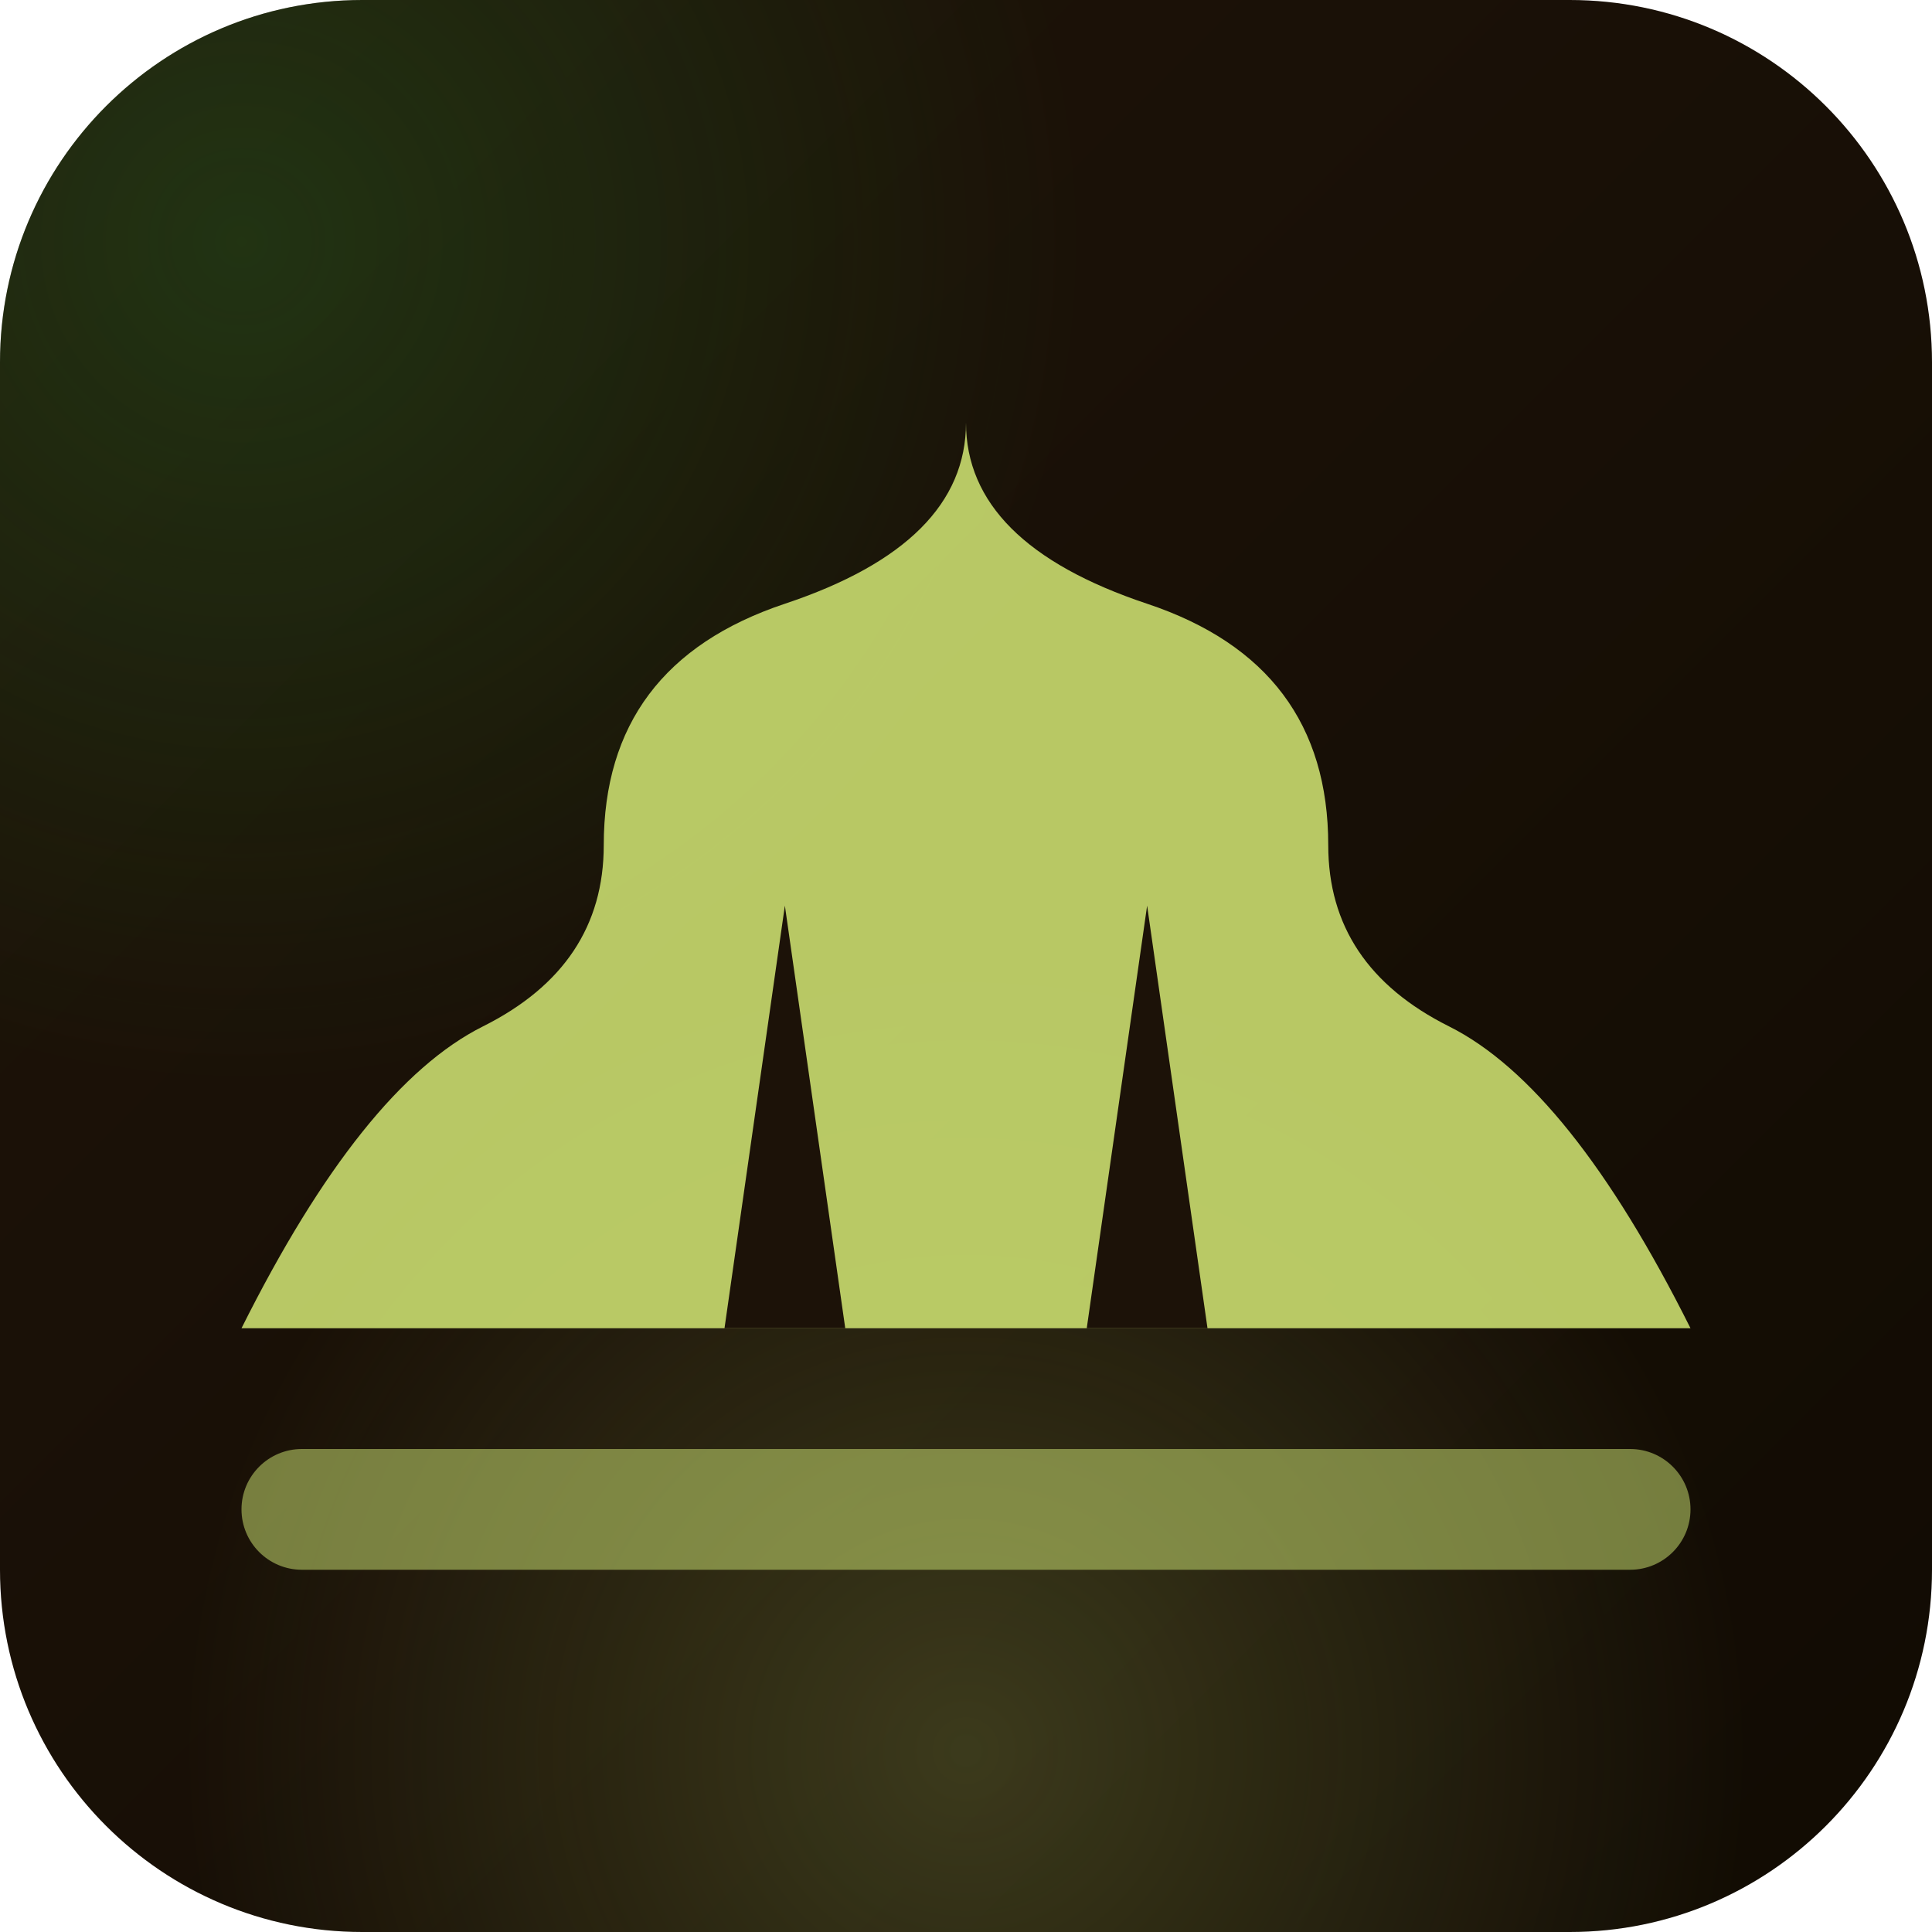
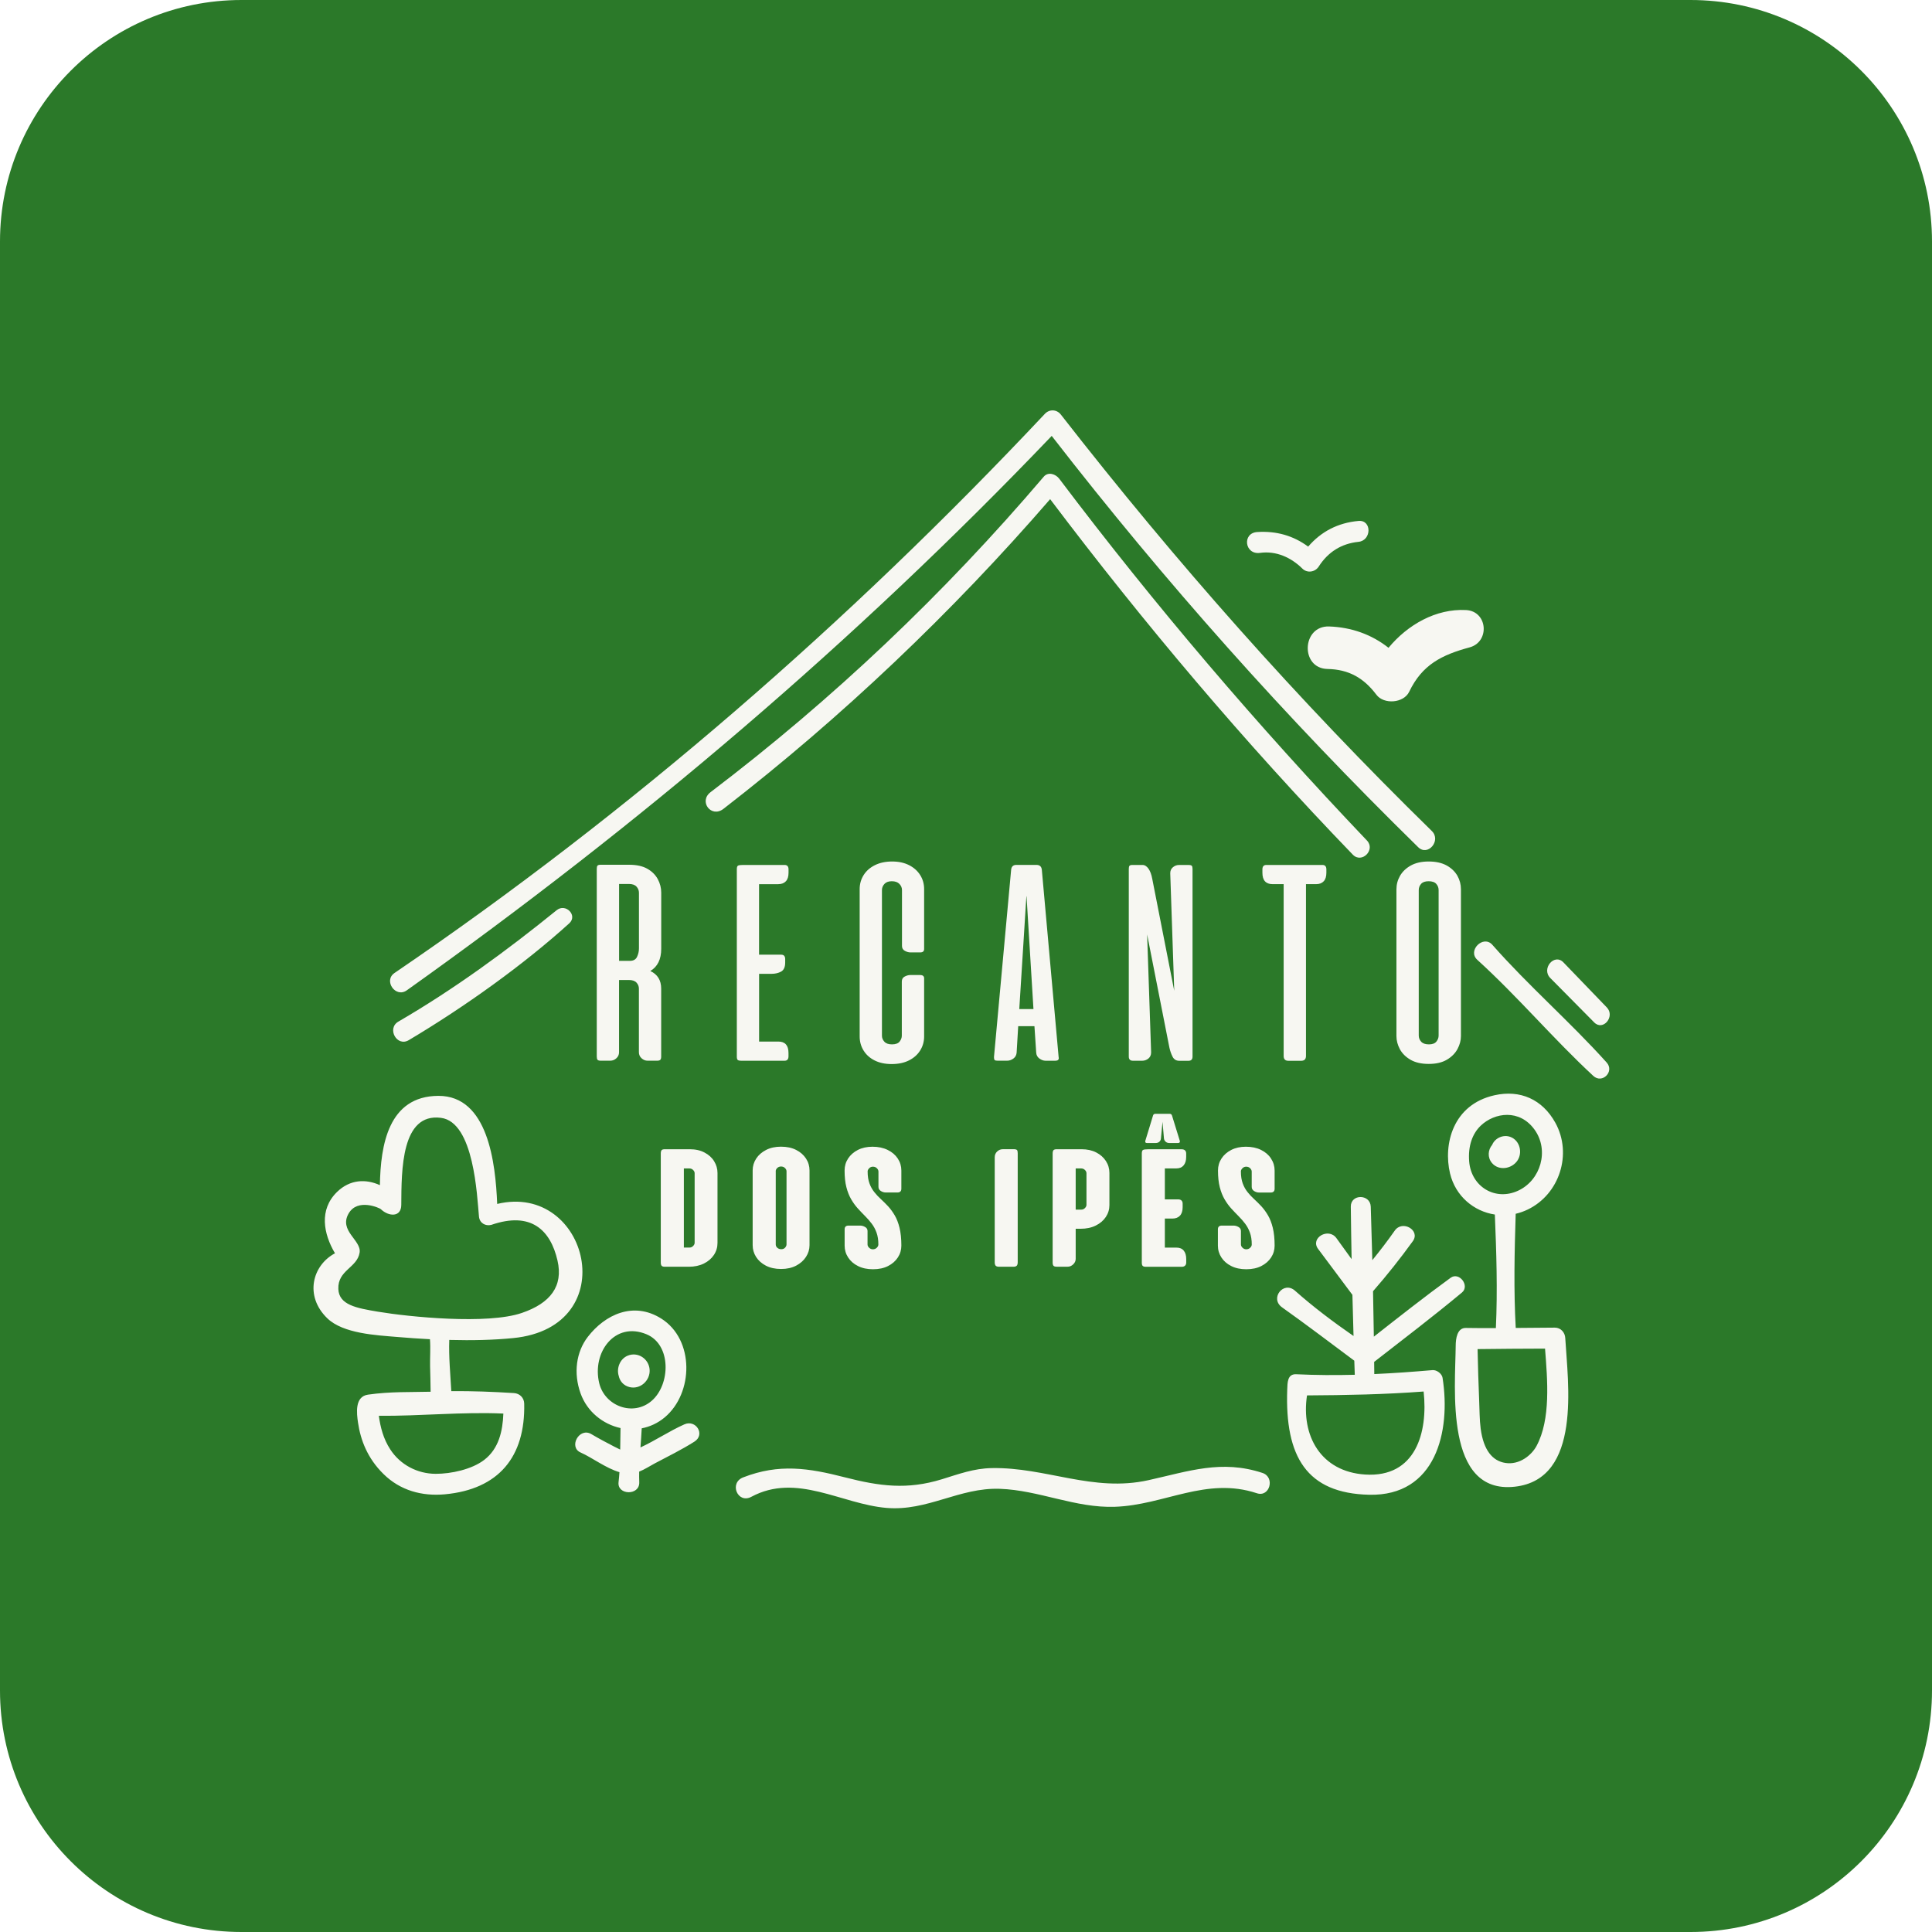
- <svg xmlns="http://www.w3.org/2000/svg" viewBox="0 0 32 32" width="32" height="32">
-   <defs>
-     <linearGradient id="bg" x1="0" y1="0" x2="32" y2="32" gradientUnits="userSpaceOnUse">
-       <stop offset="0%" stop-color="#1F1409" />
-       <stop offset="100%" stop-color="#110B03" />
-     </linearGradient>
-     <radialGradient id="gg" cx="4" cy="4" r="14" gradientUnits="userSpaceOnUse">
-       <stop offset="0%" stop-color="#2B7929" stop-opacity="0.32" />
-       <stop offset="100%" stop-color="#2B7929" stop-opacity="0" />
-     </radialGradient>
-     <radialGradient id="ga" cx="16" cy="29" r="13" gradientUnits="userSpaceOnUse">
-       <stop offset="0%" stop-color="#C5D86D" stop-opacity="0.22" />
-       <stop offset="100%" stop-color="#C5D86D" stop-opacity="0" />
-     </radialGradient>
-   </defs>
-   <rect width="32" height="32" rx="6" fill="url(#bg)" />
-   <rect width="32" height="32" rx="6" fill="url(#gg)" />
-   <rect width="32" height="32" rx="6" fill="url(#ga)" />
-   <path d="     M 4 22     Q 6 18  8 17     Q 10 16  10 14     Q 10 11  13 10     Q 16 9   16 7     Q 16 9   19 10     Q 22 11  22 14     Q 22 16  24 17     Q 26 18  28 22     Z   " fill="#C5D86D" opacity="0.92" />
-   <polygon points="12,22 13,15 14,22" fill="#1C1208" />
-   <polygon points="18,22 19,15 20,22" fill="#1C1208" />
-   <rect x="4" y="24" width="24" height="2" rx="1" fill="#C5D86D" opacity="0.55" />
+ <svg xmlns="http://www.w3.org/2000/svg" width="32" height="32" viewBox="0 0 32 32">
+   <rect width="32" height="32" rx="4" fill="#2B7929" />
+   <svg x="2" y="6" width="28" height="20" viewBox="0 0 3779 2645">
+     <g>
+       <g transform="translate(1324.68, 1496.616)">
+ 	</g>
+     </g>
+     <path fill="#F7F7F2" d="M639.4,1376.9C1159,1007.3,1640.5,598.5,2081.1,137.5c254.1,327.7,522.8,628.9,819.2,919.4  c21.8,21.4,52.2-15,30.5-36.2c-300-293.6-571.2-599.8-829.2-930.8c-9.3-12-25.7-12.6-36-1.5C1628.2,553.7,1140.3,978.7,612,1338.1  C586.7,1355.3,614.4,1394.7,639.4,1376.9z M2697.6,658.5c47.6,1,80.9,19.9,109.4,57.7c16.7,22.1,60.9,18.9,73.2-6.7  c29.1-60.8,73.1-82.5,135.2-99.3c45.6-12.4,40.4-80.9-8.1-83.4c-67.4-3.5-130.7,32.9-173.3,84.4c-37.3-29.6-82.7-46-132.8-47.7  C2640,561.5,2636.4,657.3,2697.6,658.5z M2546.8,399c36-5,69.4,10.2,94.6,35.1c11,10.9,28.7,7.9,36.7-4.7  c20.6-32.2,50.4-51.2,88.8-55.1c29.5-3,30.1-49.4,0-46.7c-46.1,4.1-83.7,23.9-112.5,57.4c-33-24.4-71-35.4-113.9-32.6  C2506.4,354.5,2512.2,403.7,2546.8,399z M974.4,1197.8c-113,91.6-229.3,176.6-353.8,249c-26.4,15.3-3.3,57.2,23.2,41.5  c126.2-75.1,257.6-169.4,358.8-261.2C1022.1,1209.3,994.5,1181.4,974.4,1197.8z M3066.1,1275.1c-20.2-22.9-56.4,12.9-33.6,33.6  c90.4,82.1,169.6,176.4,259.2,259.4c20,18.6,48.1-9.7,29.9-29.9C3239.9,1447.3,3146.8,1366.7,3066.1,1275.1z M2077.6,278.9  c209.9,278.2,434.6,543.8,676.6,794.7c20,20.7,51.4-10.8,31.6-31.6c-244.3-256.6-474.4-525.9-687.8-808.7  c-7.8-10.4-24.6-16.5-34.8-4.5c-223.4,262.3-470.3,496.6-744.7,705.1c-27.1,20.6,1.4,58.5,28.8,37.3  C1612.8,765.7,1857.7,532.9,2077.6,278.9z M2932.3,2225.9c-43.2,3.7-86.6,6.9-130.1,8.8c-0.1-9.1-0.2-18.1-0.3-27.2  c65.7-51.2,132.3-101.8,196.3-155.1c18.1-15.1-6.1-47-25.4-32.9c-58.2,42.4-114.9,87.1-171.6,131.6c-0.5-33.9-1.1-67.8-1.8-101.6  c31.4-35.9,60.9-73.1,88.9-111.8c17.6-24.3-23.2-48.3-40.4-23.6c-15.9,22.7-32.7,44.6-50.1,66c-1-39.9-2.2-79.8-3.5-119.6  c-1-28.6-45-28.8-44.6,0c0.4,39.1,1.1,78.2,1.8,117.3c-11.3-15.6-22.6-31.3-33.9-46.9c-17.8-24.7-59.3-0.4-41,24  c25.5,34.1,50.9,68.2,76.4,102.3c0.1,0.1,0.2,0.2,0.3,0.4c0.7,30.7,1.6,61.4,2.5,92c-45.4-31.4-90-65-130.9-101.3  c-25.5-22.6-57.1,17.2-28.8,37.3c54.5,38.7,107.8,79.3,161.4,119.2c0.4,10.5,0.7,21,1.1,31.5c-43.6,1.1-87.2,0.9-130.7-1.2  c-20.1-1-19.7,18.6-20.3,34.4c-5.3,149.8,43.4,231.8,183.1,235c148.8,3.4,183.1-141.1,164.1-261.5  C2953.3,2233.7,2941.6,2225,2932.3,2225.9z M2781.8,2459.3c-99.4-6.4-143.6-87.2-130-176.9c87.1-0.5,173.8-2.1,260.7-8.7  C2922.5,2365.1,2894.9,2466.5,2781.8,2459.3z M3121.7,1758.2c12.7-18,6-45.5-14.9-53.5c-16.3-6.2-34.8,2.4-41.1,17.6  c-9.4,11.3-10.9,28-0.5,40.5C3080.3,1780.8,3108.8,1776.3,3121.7,1758.2z M3205.8,2130.9c-29.1,0.1-58.2,0.4-87.4,0.7  c-4.7-84.4-2.8-170.7-0.1-255.2c9-2.1,18-5.2,26.7-9.4c71.2-34.1,100.3-124.3,62.1-193.8c-29.1-52.9-79-74.5-136-61.8  c-93.6,20.8-115,110-99.6,174.7c12.2,50.9,53.2,84.9,100.2,92c3.5,84,6.2,169.8,2.3,253.8c-22.4,0.1-44.8,0.1-67.2-0.3  c-19.5-0.3-22.5,24.2-22.6,39.3c-0.8,94.6-25.4,333,132,315.6c150.7-16.7,118.6-232.8,112.9-332.3  C3228.5,2141.7,3219.1,2130.9,3205.8,2130.9z M3014.3,1759.4c-2.7-34.4,7-62.1,26.1-80.2c30.7-29.1,86.5-37.7,120.2,9.3  c33,46.1,13.8,112.7-36.7,136.2C3072.6,1848.6,3018.8,1815.9,3014.3,1759.4z M3164.9,2395.4c-11.2,20.9-38.4,42.9-69.6,38  c-28.8-4.5-48.9-28.3-55.3-76.8c-2.6-19.9-2.4-41-3.3-61c-1.7-38.9-2.7-77.8-3.6-116.7c50.3-0.8,100.6-0.8,150.8-1.1  C3189.4,2248,3197,2335.8,3164.9,2395.4z M877,2154.3c249.5-24.3,168.5-349-35.5-299.9c-3.7-91.2-20.4-242.1-131.6-241.6  c-111.6,0.5-129.1,110-130.6,199.6c-31.5-14.3-67-12.9-95.8,15.2c-40.8,39.8-30.3,93.7-4.6,137.1c-50.6,26.9-68.8,95.5-17.1,145.4  c35.5,34.3,109.5,37.7,155.4,41.6c25.6,2.2,50.3,3.9,74,5.1c1.6,20.1-0.1,40.3,0.3,60.4c0.4,19.1,1.1,38,1.2,57  c-45.8,1.2-89.3-0.7-140,6.5c-29.9,4.3-25.5,41.3-22.2,63.2c5.6,37.8,20.7,78.9,57.1,114.5c37.3,36.6,85.8,49.8,136.9,45.1  c120.2-11.1,180.1-83.6,177.4-202.8c-0.3-13-10-22.7-22.9-23.5c-46.7-2.9-93.4-4.8-140.1-4.3c-2-37.7-5.9-76.8-4.5-114.5  C786.1,2159.8,833.4,2158.6,877,2154.3z M855.3,2323c-1.5,39.2-10.1,78.4-42.7,103.5c-27.8,21.4-74.2,31.3-108.6,31.2  c-40.8-0.1-79.2-20.1-101.6-54.7c-15.5-23.9-21.8-49.1-25.5-75C667.7,2328.8,763.9,2318.9,855.3,2323z M575.1,2095.3  c-48.1-8.1-87.3-15-88.7-50.8c-1.6-42.3,42.3-47.3,47.6-81.5c4.2-27.5-46.8-48.4-24.7-87.1c20.2-35.3,69.8-12.1,71.9-10  c17.7,17.1,45.7,18.7,45.9-9.2c0.4-78.4,0.1-206,88.5-194.8c74.3,9.3,80.8,174.8,85.2,220.8c1.4,14.3,14.1,21.8,27.5,18.5  c89-30.7,132.3,11.6,148,79.6c13.3,57.6-16.1,95.4-79.2,117.1C819.7,2124.7,643.9,2106.8,575.1,2095.3z M1260,2347.1  c-33.7,15-64.8,36.2-98.2,51.6c1-14.3,2.1-28.5,2.8-42.7c18.1-3.5,35.7-11.4,51.3-24.4c64.9-54.3,66.8-174.2-7.7-221  c-62.4-39.2-125.8-8.7-164.1,40.9c-26,33.7-32.5,81-16.2,126.4c14.7,41,50,68.9,89.3,77.5c-0.4,15.9-0.5,32-0.7,48.1  c-4-1.8-8.5-4.1-13.9-6.9c-17.1-8.8-34.1-17.9-50.7-27.7c-26.9-16-51.4,28.9-24,41.1c25.8,11.4,56.7,35.2,86.9,44  c-0.5,7.5-1.1,15-2,22.5c-3.3,29.1,47.4,30.5,46.3,0c-0.3-7.9-0.3-15.8-0.2-23.7c12.2-4.8,23.7-12.5,34.7-18.3  c29.8-15.8,60.3-30.7,88.7-48.7C1307.4,2370,1285.8,2335.7,1260,2347.1z M1069.6,2255.1c-16.7-68.8,35-138.7,105.6-109.4  c56.2,23.3,53.7,112.3,11.8,148.7C1145.5,2330.4,1082,2306.2,1069.6,2255.1z M3293.8,1448.6c19.9,20.1,47.5-13.5,28.2-33.5  c-32.3-33.6-64.7-67.1-97-100.7c-20.3-21.1-50,14.1-29.4,34.9C3228.4,1382.5,3261.1,1415.5,3293.8,1448.6z M2552.2,2455.7  c-91.4-30.1-164.3-3.9-254.8,16.2c-124.4,27.6-228.8-29.3-350.6-27c-39.8,0.7-73.4,13.3-111.1,24.9c-77.8,24-139.5,15.6-216.7-4.2  c-81.6-21-147.6-31.1-227.7,0.1c-32.1,12.5-12.1,59.8,18.3,43.4c101.2-54.4,201.2,16.2,302.1,24.8c91.9,7.8,162.6-45.8,253.3-42.7  c87.5,3,168.9,43.3,257.4,40.2c110.8-3.8,203.9-67.8,317.3-30.3C2568.5,2510.8,2581,2465.2,2552.2,2455.7z M1132.7,2193.8  c-17.1,7.4-24.8,28.2-19.5,45c2.5,11.6,10.4,21.5,24,25c24,6,46.4-14.5,45.1-38.5C1181,2200.8,1155.9,2183.8,1132.7,2193.8z   M1208.2,1284v-125.6c0-10.5-2.6-20.6-7.7-30.1c-5.2-9.5-12.9-17.3-23.4-23.2c-10.4-5.9-23.9-8.9-40.4-8.9H1073  c-3.6,0-6,0.6-7.2,1.9c-1.2,1.3-1.7,3.7-1.7,7.3v419.6c0,3.3,0.6,5.7,1.7,7.1c1.2,1.4,3.6,2.1,7.2,2.1h21.2c5.2,0,9.7-1.8,13.7-5.4  c4-3.6,6-8.1,6-13.5v-161.5h22c7.7,0,13.4,1.9,17,5.8c3.6,3.9,5.4,8.4,5.4,13.5v142.2c0,5.4,2,9.9,6,13.5c4,3.6,8.4,5.4,13.3,5.4  h21.3c3.6,0,6-0.7,7.3-2.1c1.3-1.4,1.9-3.8,1.9-7.1v-151.9c0-18.8-8.1-31.9-24.3-39.4C1200.1,1324.1,1208.2,1307.4,1208.2,1284z   M1158.4,1283.2c0,6.4-1.4,12.7-4.2,18.7c-2.8,6.1-8.2,9.1-16.2,9.1H1114v-171.9h22c7.7,0,13.4,2,17,6c3.6,4,5.4,8.6,5.4,13.7  V1283.2z M1470,1139.5c7.2,0,12.8-2.1,16.8-6.4c4-4.2,6-10.6,6-19.1v-7.4c0-6.7-3-10-8.9-10h-92c-5.9,0-9.8,0.5-11.8,1.4  c-1.9,0.9-2.9,3.5-2.9,7.9v419.2c0,3.6,0.6,6,1.9,7.3c1.3,1.3,4.3,1.9,8.9,1.9h95.8c5.9,0,8.9-3.3,8.9-10v-7.4  c0-17-7.6-25.5-22.8-25.5h-42.9V1340h27.8c8.2,0,15.4-1.7,21.4-5c6-3.4,9.1-10.1,9.1-20.1v-7.7c0-6.7-3-10-8.9-10h-49.5v-157.6H1470  z M1752.8,1288.6c4.2,2.3,8.3,3.5,12.2,3.5h22.4c5.7,0,8.5-2.6,8.5-7.7v-133.7c0-11.6-2.9-22-8.7-31.3c-5.8-9.3-14-16.7-24.7-22.2  c-10.7-5.5-23.4-8.3-38.1-8.3c-14.7,0-27.5,2.7-38.4,8.1c-10.9,5.4-19.4,12.8-25.3,22.2c-5.9,9.4-8.9,19.9-8.9,31.5v329.2  c0,11.6,2.9,22.1,8.7,31.5c5.8,9.4,14,16.8,24.7,22.2c10.7,5.4,23.4,8.1,38.1,8.1c14.9,0,27.8-2.7,38.6-8.1  c10.8-5.4,19.2-12.8,25.1-22.2c5.9-9.4,8.9-19.9,8.9-31.5v-129.8c0-4.9-3-7.4-8.9-7.4h-22.4c-3.6,0-7.6,1.1-12,3.3  c-4.4,2.2-6.6,6-6.6,11.4v121c0,4.4-1.6,8.7-4.8,12.9c-3.2,4.2-9,6.4-17.2,6.4c-7.7,0-13.4-2-17-6c-3.6-4-5.4-8.4-5.4-13.3v-325.7  c0-5.1,1.9-9.7,5.6-13.7c3.7-4,9.2-6,16.4-6c7.5,0,13.1,2,17,6c3.9,4,5.8,8.6,5.8,13.7v124.8  C1746.4,1282.6,1748.5,1286.3,1752.8,1288.6z M2042.5,1457.1l3.9,58.7c0.3,5.7,2.6,10.2,7.1,13.5c4.5,3.3,9.2,5,14.1,5h21.2  c5.4,0,8.1-1.9,8.1-5.8c0-0.5-0.1-1-0.2-1.5c-0.1-0.5-0.2-1-0.2-1.6l-37.5-418.1c-0.8-7.2-4.8-10.8-12-10.8H2002  c-7,0-10.8,3.6-11.6,10.8l-38.3,418.1v1.9c0,2.6,0.5,4.4,1.5,5.4c1,1,3.2,1.5,6.6,1.5h21.2c5.2,0,9.9-1.7,14.3-5  c4.4-3.3,6.7-7.9,7-13.5l3.5-58.7H2042.5z M2024.4,1167.7l0.4-1.6l15.5,252.7h-31.7L2024.4,1167.7z M2395.9,1525.1v-419.6  c0-3.3-0.5-5.7-1.6-6.9c-1-1.3-3.5-1.9-7.3-1.9h-21.6c-4.9,0-9.4,1.7-13.3,5c-4,3.3-6,7.7-6,13.1v1.1l8.9,262l-49.1-250  c-1.8-9.8-4.6-17.5-8.5-23c-3.9-5.5-8.4-8.3-13.5-8.3h-21.6c-3.9,0-6.3,0.6-7.4,1.9c-1,1.3-1.5,3.6-1.5,6.9v419.6  c0,6.2,3.1,9.3,9.3,9.3h20.5c5.4,0,10.1-1.7,14.1-5c4-3.3,6-7.9,6-13.5v-1.1l-8.9-262.8l49.8,253.1c1.6,7.2,3.9,13.9,7,20.1  c3.1,6.2,8.1,9.3,15.1,9.3h20.5C2392.8,1534.4,2395.9,1531.3,2395.9,1525.1z M2610.1,1534.4h28.6c7.2,0,10.8-3.6,10.8-10.8v-384.1  h22.8c7.2,0,12.8-2.1,16.8-6.4c4-4.2,6-10.6,6-19.1v-7.4c0-6.7-3-10-8.9-10H2561c-5.9,0-8.9,3.3-8.9,10v7.4c0,17,7.6,25.5,22.8,25.5  h24.7v384.1C2599.6,1530.8,2603.1,1534.4,2610.1,1534.4z M2964,1097.8c-10.7-5.9-24.2-8.9-40.4-8.9c-15.7,0-28.9,3-39.6,8.9  c-10.7,5.9-18.7,13.6-24.2,23c-5.4,9.4-8.1,19.5-8.1,30.3v328c0,10,2.6,19.8,7.7,29.4c5.2,9.5,13.1,17.4,23.8,23.6  c10.7,6.2,24.3,9.3,40.8,9.3c16.5,0,30-3.2,40.6-9.5c10.6-6.3,18.4-14.2,23.6-23.8c5.1-9.5,7.7-19.2,7.7-29v-328  c0-10.8-2.6-20.9-7.9-30.3C2982.6,1111.4,2974.6,1103.7,2964,1097.8z M2946,1478c0,4.9-1.7,9.4-5,13.5c-3.3,4.1-8.9,6.2-16.6,6.2  c-8,0-13.8-2-17.4-6c-3.6-4-5.4-8.6-5.4-13.7v-325.3c0-5.1,1.7-9.7,5.2-13.7c3.5-4,9.1-6,16.8-6c8,0,13.7,2,17.2,6  c3.5,4,5.2,8.6,5.2,13.7V1478z M1305,1739.5c-9.3-5-20.4-7.4-33.3-7.4h-55.2c-3.7,0-6.2,0.7-7.4,2.1c-1.2,1.4-1.9,3.9-1.9,7.4v243.7  c0,3.4,0.6,5.8,1.9,7.3c1.2,1.5,3.7,2.2,7.4,2.2h53.3c12.8,0,24-2.4,33.6-7.1c9.6-4.7,17.1-11.1,22.5-19.2c5.4-8.1,8.1-17.1,8.1-27  v-156.3c0-9.4-2.5-18.1-7.5-26.2C1321.6,1750.9,1314.4,1744.4,1305,1739.5z M1282.9,1941.2c0,2.5-1.1,4.9-3.4,7.2  c-2.2,2.3-4.9,3.5-8,3.5h-12.7V1775h11.8c3.6,0,6.5,1.1,8.8,3.4c2.3,2.2,3.5,4.7,3.5,7.3V1941.2z M1442.2,1992.4  c9.5,4.9,20.8,7.4,34,7.4c12.8,0,24-2.5,33.5-7.4c9.5-5,16.9-11.5,22.1-19.6c5.3-8.1,7.9-16.9,7.9-26.3v-167.1  c0-9.6-2.6-18.4-7.8-26.4c-5.2-8-12.5-14.5-22-19.3c-9.5-4.9-20.8-7.3-34-7.3c-12.7,0-23.8,2.4-33.3,7.3  c-9.5,4.9-16.9,11.3-22.1,19.3c-5.2,8-7.9,16.8-7.9,26.4v167.1c0,9.4,2.5,18.2,7.6,26.3C1425.4,1980.9,1432.7,1987.5,1442.2,1992.4z   M1464.1,1781.4c0-2.6,1.1-5.1,3.4-7.3c2.2-2.2,5.1-3.4,8.5-3.4c3.6,0,6.5,1.1,8.8,3.4c2.3,2.2,3.5,4.7,3.5,7.3v163.5  c0,2.3-1,4.7-3.1,7.1c-2.1,2.4-4.9,3.6-8.5,3.6c-3.6,0-6.5-1-8.9-3.1c-2.4-2.1-3.6-4.6-3.6-7.5V1781.4z M1699,1825.4  c3.5,2.2,7.2,3.4,11,3.4h26.2c5.9,0,8.8-2.9,8.8-8.6v-40.6c0-9.7-2.7-18.6-8-26.7c-5.3-8-12.8-14.5-22.5-19.2  c-9.7-4.8-21-7.2-34-7.2c-12.5,0-23.4,2.4-32.8,7.2c-9.3,4.8-16.6,11.2-21.8,19.2c-5.2,8-7.8,16.9-7.8,26.7c0,14.4,1.3,26.8,4,37.3  c2.7,10.5,6.3,19.6,10.8,27.2c4.5,7.7,9.4,14.5,14.8,20.4c5.4,5.9,10.8,11.6,16.2,17c5.4,5.4,10.4,11,14.8,16.9  c4.5,5.9,8.1,12.6,10.8,20.1c2.7,7.5,4.1,16.3,4.1,26.6c0,2.5-1.2,4.9-3.5,7.2c-2.3,2.3-5.3,3.5-8.8,3.5c-3.2,0-6-1.2-8.4-3.5  c-2.3-2.3-3.5-4.7-3.5-7.2V1915c0-4-1.8-7.1-5.5-9.1c-3.6-2.1-7.3-3.1-11-3.1H1627c-5.9,0-8.8,2.8-8.8,8.4v36.4  c0,9.6,2.6,18.4,7.8,26.4c5.2,8,12.5,14.5,22,19.2c9.5,4.8,20.7,7.2,33.5,7.2c13.1,0,24.4-2.4,33.8-7.2c9.4-4.8,16.7-11.2,21.9-19.2  c5.2-8,7.8-16.8,7.8-26.4c0-15.6-1.4-28.9-4.1-39.9c-2.7-11-6.3-20.3-10.8-27.9c-4.5-7.6-9.4-14.3-14.7-20.1  c-5.3-5.7-10.7-11-16.1-16c-5.4-4.9-10.4-10.2-14.8-15.8c-4.5-5.6-8.1-12-10.8-19.4c-2.7-7.3-4.1-16.3-4.1-27c0-2.2,1.1-4.4,3.4-6.8  c2.2-2.4,5.1-3.6,8.5-3.6c3.6,0,6.5,1.2,8.8,3.5c2.3,2.3,3.5,4.8,3.5,7.4v34.3C1693.8,1820.1,1695.5,1823.1,1699,1825.4z   M1971.3,1732.1c-4.5,0-8.5,1.7-12.2,5.1c-3.6,3.4-5.4,7.7-5.4,13v234.6c0,3.7,0.8,6.3,2.3,7.8c1.5,1.5,4.1,2.2,7.6,2.2h31.5  c3.6,0,6.1-0.7,7.7-2.2c1.5-1.5,2.3-4.1,2.3-7.8v-243.7c0-3.6-0.5-5.9-1.6-7.2c-1.1-1.2-3.6-1.9-7.6-1.9H1971.3z M2092.5,1994.7  h24.3c4.5,0,8.6-1.7,12.3-5.2c3.7-3.5,5.6-7.6,5.6-12.4v-67.2h10.9c13,0,24.3-2.4,34-7.2c9.7-4.8,17.2-11.2,22.5-19.2  c5.3-8,8-16.9,8-26.7v-71.6c0-9.7-2.6-18.6-7.8-26.7c-5.2-8-12.4-14.5-21.7-19.2c-9.3-4.8-20.2-7.2-32.9-7.2h-55.2  c-3.7,0-6.2,0.7-7.4,2.1c-1.2,1.4-1.9,3.9-1.9,7.4v243.7c0,3.4,0.6,5.8,1.9,7.3C2086.3,1994,2088.8,1994.7,2092.5,1994.7z   M2134.7,1775h11.8c3.6,0,6.5,1.1,8.8,3.4c2.3,2.2,3.5,4.7,3.5,7.3v70.7c0,2.5-1.1,4.9-3.4,7.2c-2.2,2.3-4.9,3.5-8,3.5h-12.7V1775z   M2313.4,1718.2c3.6,0,6.4-1,8.5-3c2.1-2,3.2-4.5,3.4-7.4l3.5-37.1l3.2,37.1c0.3,2.9,1.5,5.4,3.7,7.4c2.2,2,4.9,3,8.4,3h19.2  c1.7,0,2.8-0.3,3.5-1c0.6-0.7,0.9-1.7,0.9-3.1l-17.6-57c-0.8-2.8-2.5-4.2-5.3-4.2h-32c-2.8,0-4.6,1.4-5.3,4.2l-17.4,57  c0,1.4,0.3,2.4,0.8,3.1c0.5,0.7,1.7,1,3.4,1H2313.4z M2359.7,1775c7.1,0,12.5-2.3,16.3-6.8c3.8-4.6,5.7-10.9,5.7-18.9v-7.6  c0-3.1-0.9-5.5-2.7-7.1c-1.8-1.6-4.2-2.4-7.3-2.4h-75.1c-5.6,0-9.3,0.5-11.2,1.4c-1.9,0.9-2.9,3.6-2.9,8.1v243.9  c0,3.4,0.6,5.8,1.9,7.2c1.2,1.4,3.8,2.1,7.6,2.1h79.8c3.1,0,5.5-0.8,7.3-2.5c1.8-1.7,2.7-4,2.7-7v-7.7c0-8.2-1.9-14.5-5.6-19  c-3.7-4.5-9.2-6.7-16.5-6.7H2334v-64.9h16.9c7.3,0,12.9-2.2,16.9-6.5c4-4.3,6-10.7,6-19v-7.9c0-3.1-0.9-5.4-2.7-7.1  c-1.8-1.6-4.2-2.4-7.3-2.4H2334V1775H2359.7z M2549.2,1733.7c-9.7-4.8-21-7.2-34-7.2c-12.5,0-23.4,2.4-32.8,7.2  c-9.3,4.8-16.6,11.2-21.8,19.2c-5.2,8-7.8,16.9-7.8,26.7c0,14.4,1.3,26.8,4,37.3c2.7,10.5,6.3,19.6,10.8,27.2  c4.5,7.7,9.4,14.5,14.8,20.4c5.4,5.9,10.8,11.6,16.2,17c5.4,5.4,10.4,11,14.8,16.9c4.5,5.9,8.1,12.6,10.8,20.1  c2.7,7.5,4.1,16.3,4.1,26.6c0,2.5-1.2,4.9-3.5,7.2c-2.3,2.3-5.3,3.5-8.8,3.5c-3.2,0-6-1.2-8.4-3.5c-2.3-2.3-3.5-4.7-3.5-7.2V1915  c0-4-1.8-7.1-5.5-9.1c-3.6-2.1-7.3-3.1-11-3.1h-26.2c-5.9,0-8.8,2.8-8.8,8.4v36.4c0,9.6,2.6,18.4,7.8,26.4c5.2,8,12.5,14.5,22,19.2  c9.5,4.8,20.7,7.2,33.5,7.2c13.1,0,24.4-2.4,33.8-7.2c9.4-4.8,16.7-11.2,21.9-19.2c5.2-8,7.8-16.8,7.8-26.4  c0-15.6-1.4-28.9-4.1-39.9c-2.7-11-6.3-20.3-10.8-27.9c-4.5-7.6-9.4-14.3-14.7-20.1c-5.3-5.7-10.7-11-16.1-16  c-5.4-4.9-10.4-10.2-14.8-15.8c-4.5-5.6-8.1-12-10.8-19.4c-2.7-7.3-4.1-16.3-4.1-27c0-2.2,1.1-4.4,3.4-6.8c2.2-2.4,5.1-3.6,8.5-3.6  c3.6,0,6.5,1.2,8.8,3.5c2.3,2.3,3.5,4.8,3.5,7.4v34.3c0,3.9,1.7,6.9,5.2,9.2c3.5,2.2,7.2,3.4,11,3.4h26.2c5.9,0,8.8-2.9,8.8-8.6  v-40.6c0-9.7-2.7-18.6-8-26.7C2566.3,1744.9,2558.8,1738.5,2549.2,1733.7z" />
+   </svg>
</svg>
